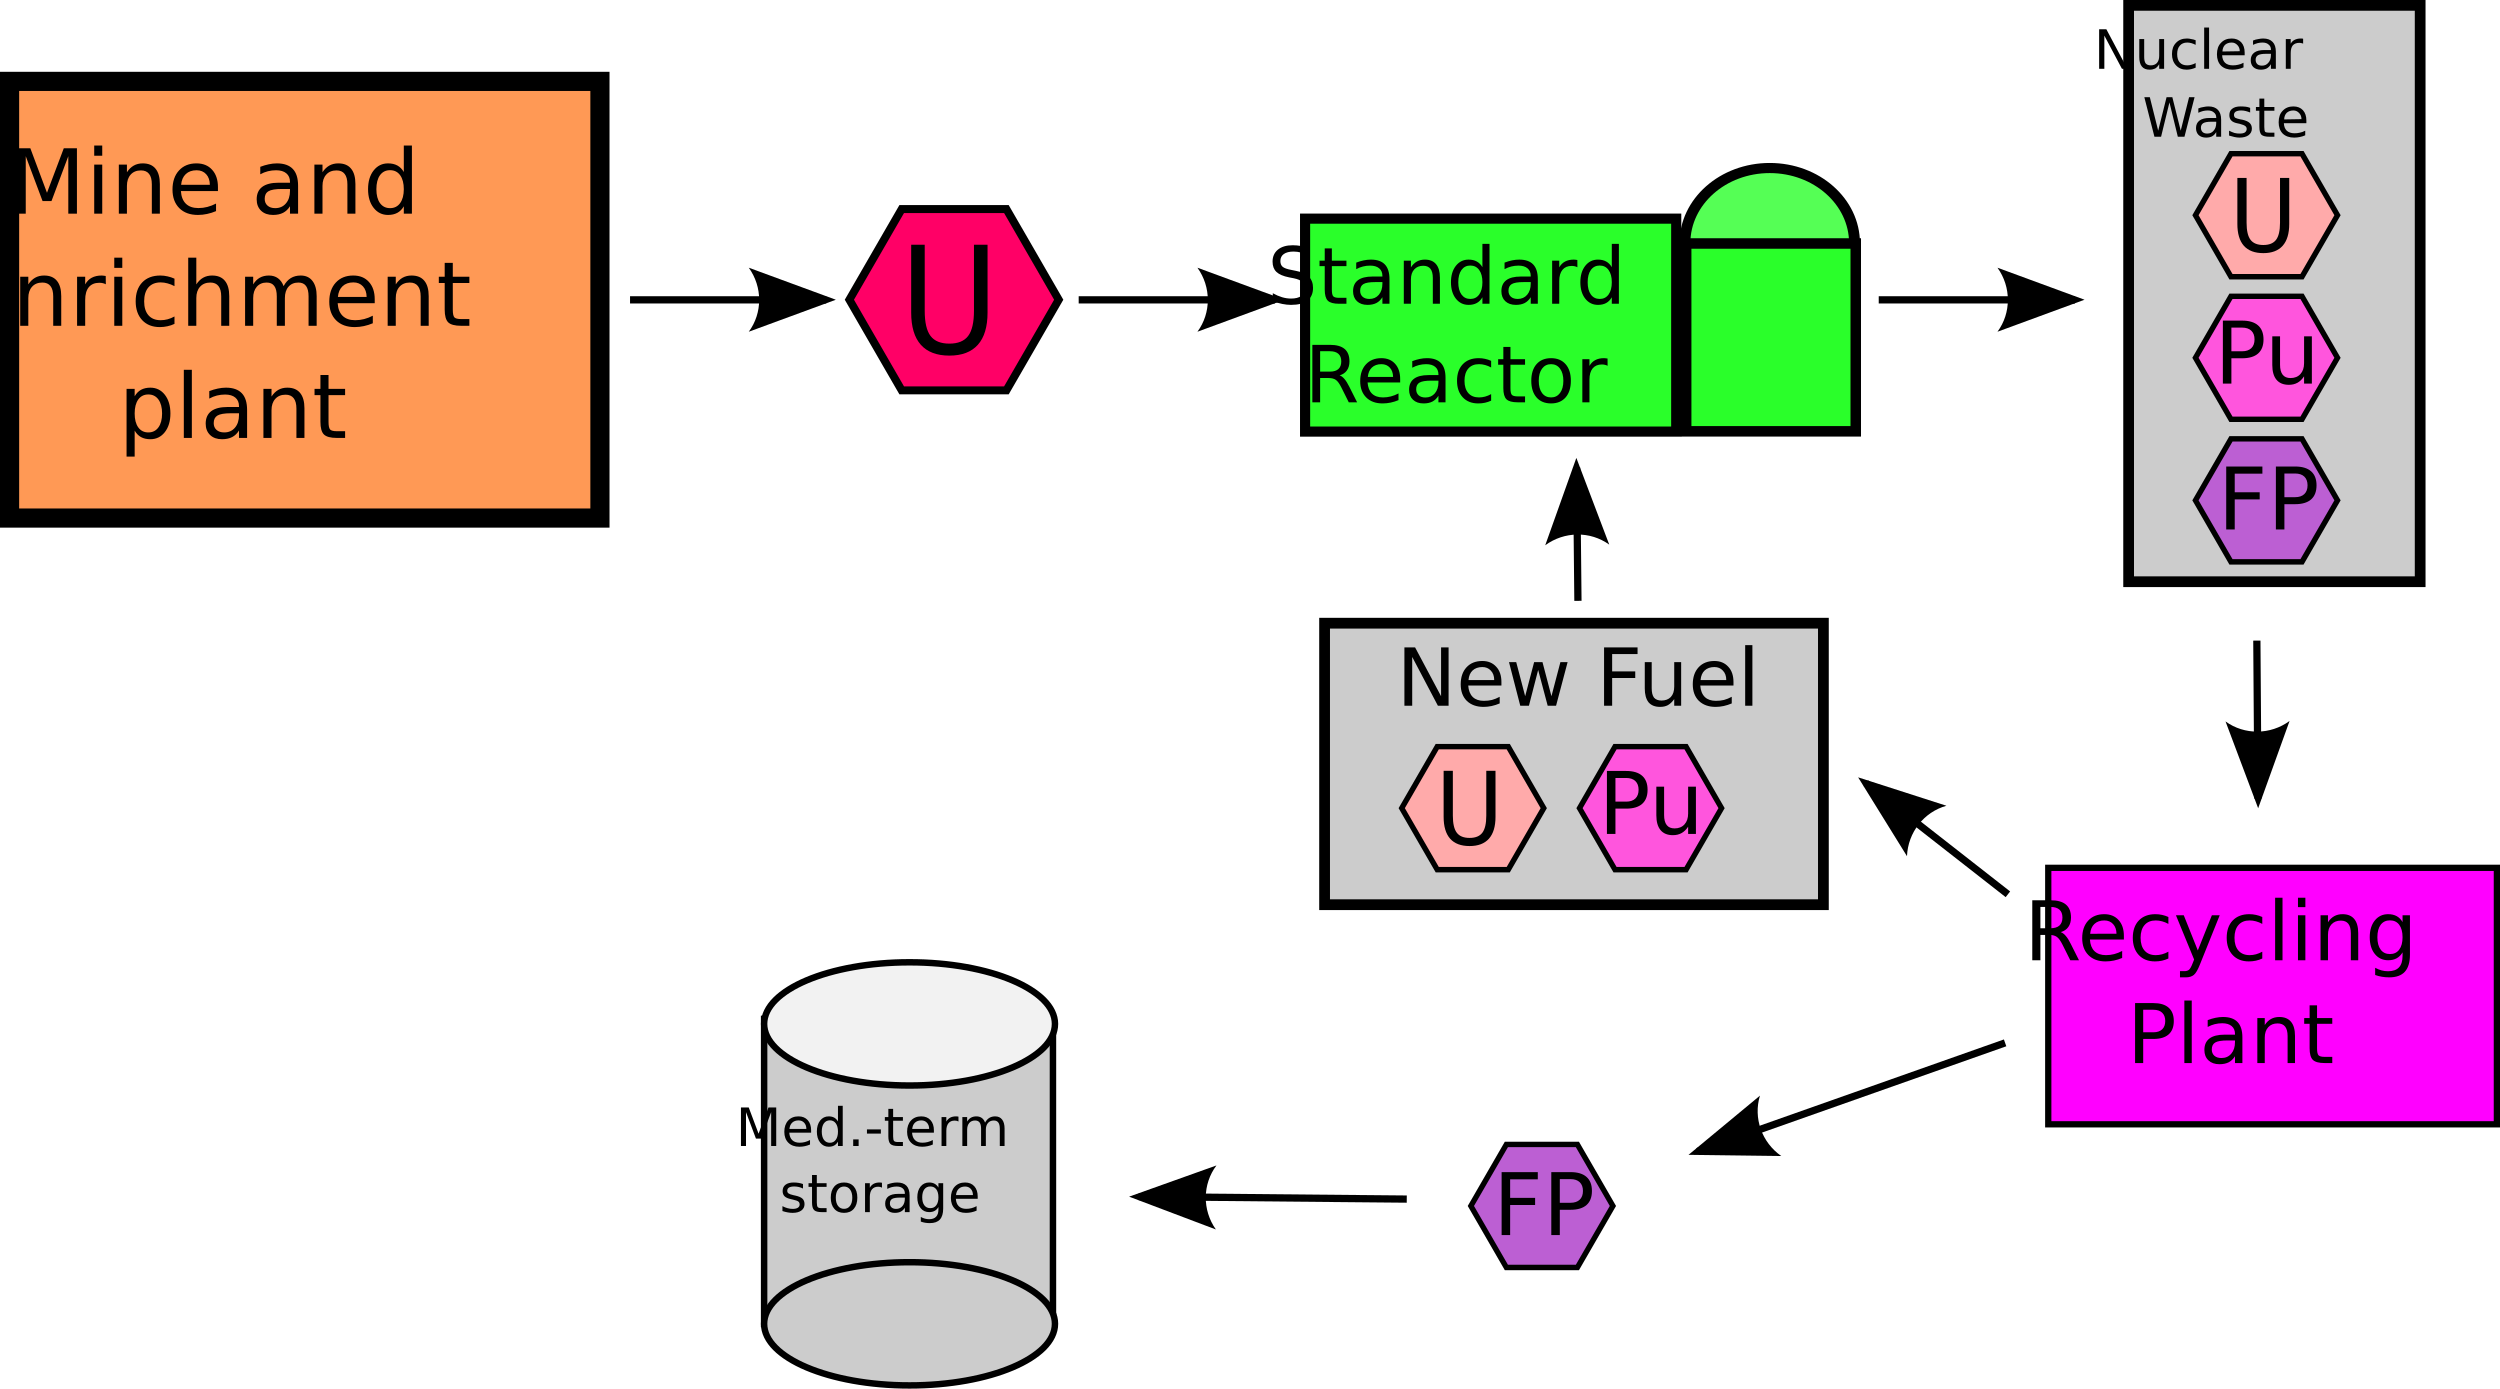
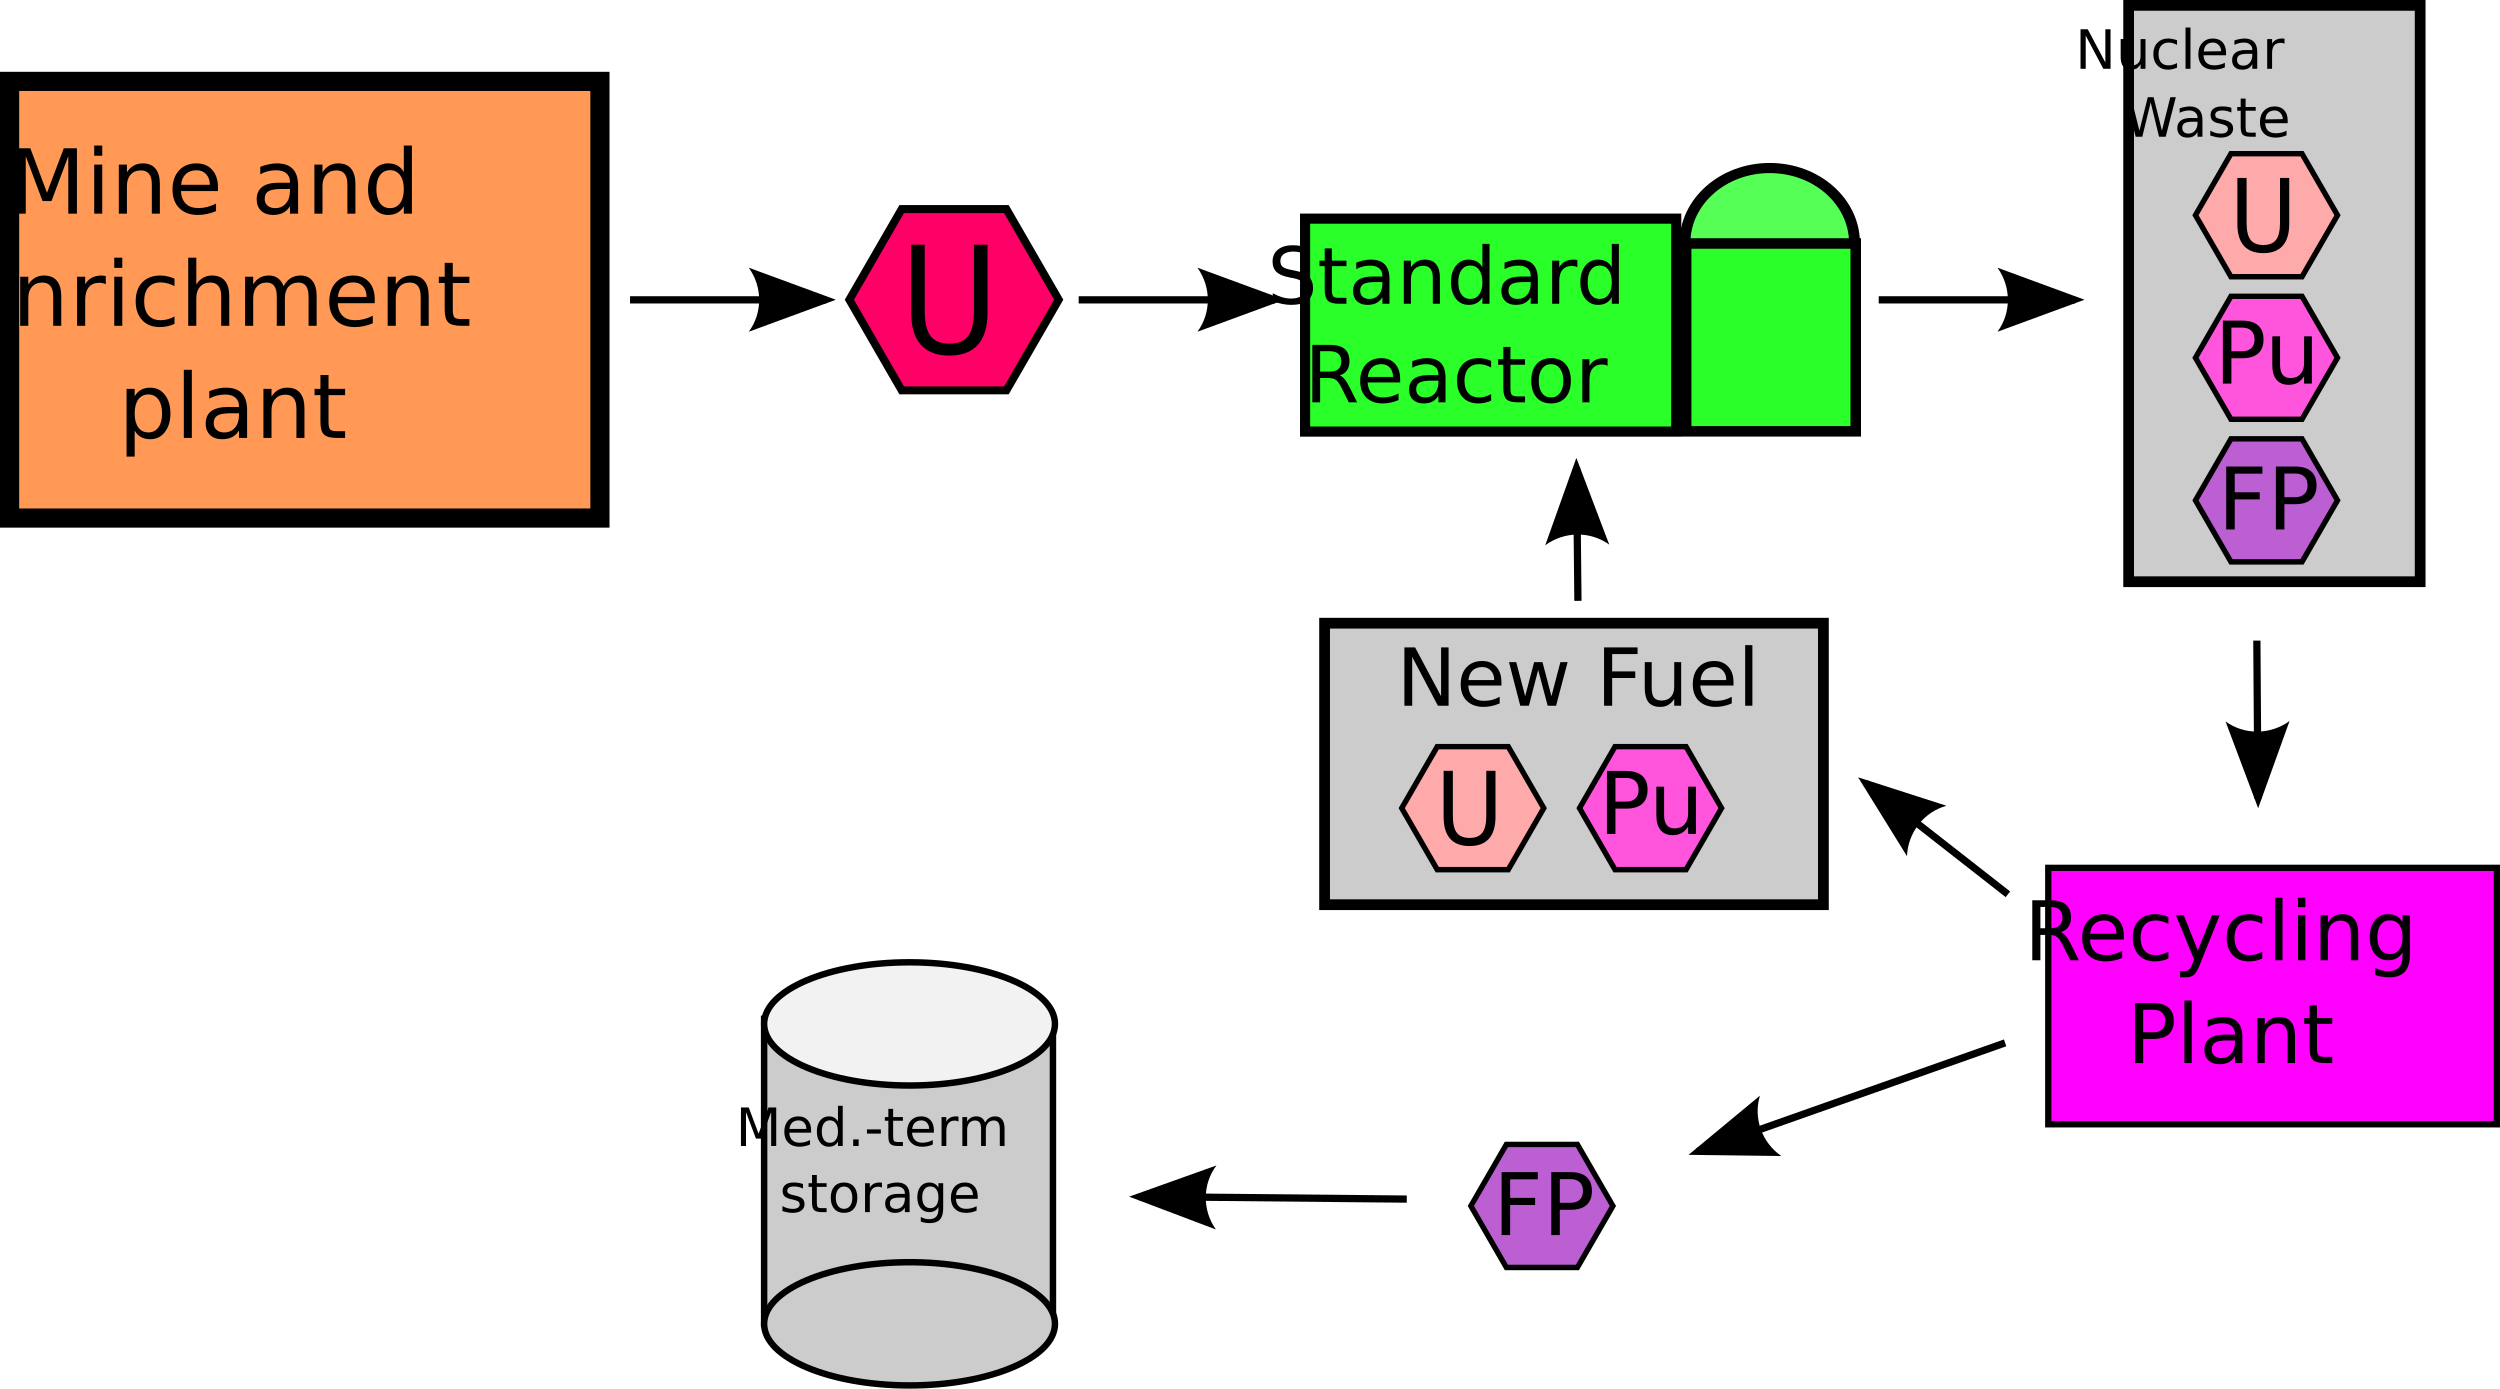
<svg xmlns="http://www.w3.org/2000/svg" width="135.295mm" height="75.151mm" viewBox="0 0 135.295 75.151" version="1.1" id="svg5683">
  <defs id="defs5677">
    <marker orient="auto" refY="0" refX="0" id="Arrow2Lend" style="overflow:visible">
      <path id="path4593" style="font-size:12px;fill-rule:evenodd;stroke-width:0.625;stroke-linejoin:round" d="M 8.719,4.034 -2.207,0.016 8.719,-4.002 c -1.745,2.372 -1.735,5.617 -6e-7,8.035 z" transform="matrix(-1.1,0,0,-1.1,-1.1,0)" />
    </marker>
    <marker orient="auto" refY="0" refX="0" id="marker5583" style="overflow:visible">
      <path id="path5581" style="font-size:12px;fill-rule:evenodd;stroke-width:0.625;stroke-linejoin:round" d="M 8.719,4.034 -2.207,0.016 8.719,-4.002 c -1.745,2.372 -1.735,5.617 -6e-7,8.035 z" transform="matrix(-1.1,0,0,-1.1,-1.1,0)" />
    </marker>
    <marker orient="auto" refY="0" refX="0" id="marker5587" style="overflow:visible">
      <path id="path5585" style="font-size:12px;fill-rule:evenodd;stroke-width:0.625;stroke-linejoin:round" d="M 8.719,4.034 -2.207,0.016 8.719,-4.002 c -1.745,2.372 -1.735,5.617 -6e-7,8.035 z" transform="matrix(-1.1,0,0,-1.1,-1.1,0)" />
    </marker>
    <marker orient="auto" refY="0" refX="0" id="marker5591" style="overflow:visible">
      <path id="path5589" style="font-size:12px;fill-rule:evenodd;stroke-width:0.625;stroke-linejoin:round" d="M 8.719,4.034 -2.207,0.016 8.719,-4.002 c -1.745,2.372 -1.735,5.617 -6e-7,8.035 z" transform="matrix(-1.1,0,0,-1.1,-1.1,0)" />
    </marker>
    <marker orient="auto" refY="0" refX="0" id="marker5595" style="overflow:visible">
      <path id="path5593" style="font-size:12px;fill-rule:evenodd;stroke-width:0.625;stroke-linejoin:round" d="M 8.719,4.034 -2.207,0.016 8.719,-4.002 c -1.745,2.372 -1.735,5.617 -6e-7,8.035 z" transform="matrix(-1.1,0,0,-1.1,-1.1,0)" />
    </marker>
    <marker orient="auto" refY="0" refX="0" id="marker5599" style="overflow:visible">
      <path id="path5597" style="font-size:12px;fill-rule:evenodd;stroke-width:0.625;stroke-linejoin:round" d="M 8.719,4.034 -2.207,0.016 8.719,-4.002 c -1.745,2.372 -1.735,5.617 -6e-7,8.035 z" transform="matrix(-1.1,0,0,-1.1,-1.1,0)" />
    </marker>
    <marker orient="auto" refY="0" refX="0" id="marker5603" style="overflow:visible">
      <path id="path5601" style="font-size:12px;fill-rule:evenodd;stroke-width:0.625;stroke-linejoin:round" d="M 8.719,4.034 -2.207,0.016 8.719,-4.002 c -1.745,2.372 -1.735,5.617 -6e-7,8.035 z" transform="matrix(-1.1,0,0,-1.1,-1.1,0)" />
    </marker>
    <marker orient="auto" refY="0" refX="0" id="marker5607" style="overflow:visible">
      <path id="path5605" style="font-size:12px;fill-rule:evenodd;stroke-width:0.625;stroke-linejoin:round" d="M 8.719,4.034 -2.207,0.016 8.719,-4.002 c -1.745,2.372 -1.735,5.617 -6e-7,8.035 z" transform="matrix(-1.1,0,0,-1.1,-1.1,0)" />
    </marker>
  </defs>
  <g id="layer1" transform="translate(-21.55465,-34.1506)">
    <g id="g5361" transform="matrix(0.1333376,0,0,0.1333376,57.92647,-10.21129)">
      <rect y="421.443" x="256.918" height="86.433" width="150.634" id="rect5363" style="opacity:1;fill:#2aff2a;fill-opacity:1;stroke:#000000;stroke-width:4.113;stroke-miterlimit:4;stroke-dasharray:none;stroke-dashoffset:0;stroke-opacity:1" />
      <ellipse ry="28.214" rx="29.643" cy="84.862" cx="483.929" transform="matrix(1.160981,0,0,1.080525,-116.33,339.6901)" id="path5365" style="opacity:1;fill:#55ff55;fill-opacity:1;stroke:#000000;stroke-width:3.8;stroke-miterlimit:4;stroke-dasharray:none;stroke-dashoffset:0;stroke-opacity:1" />
      <rect y="431.528" x="411.593" height="76.239" width="68.828" id="rect5367" style="opacity:1;fill:#2aff2a;fill-opacity:1;stroke:#000000;stroke-width:4.258;stroke-linecap:butt;stroke-miterlimit:4;stroke-dasharray:none;stroke-dashoffset:0;stroke-opacity:1" />
      <text id="text5369" y="455.994" x="331.562" style="font-style:normal;font-weight:normal;line-height:0%;font-family:'Bitstream Vera Sans';text-align:center;text-anchor:middle;fill:#000000;fill-opacity:1;stroke:none;stroke-width:1px;stroke-linecap:butt;stroke-linejoin:miter;stroke-opacity:1" xml:space="preserve">
        <tspan y="455.994" x="336.648" id="tspan5371" style="font-size:32px;line-height:1.25">Standard </tspan>
        <tspan id="tspan5373" y="495.994" x="331.562" style="font-size:32px;line-height:1.25">Reactor</tspan>
      </text>
    </g>
    <g id="g5375" transform="matrix(0.1333376,0,0,0.1333376,55.81059,-5.093031)">
      <path d="m 151.553,452.76 -42.486,0 -21.243,-36.794 21.243,-36.794 42.486,0 21.243,36.794 z" id="path5377" style="opacity:1;fill:#ff0066;fill-opacity:1;stroke:#000000;stroke-width:3.237;stroke-linecap:butt;stroke-miterlimit:4;stroke-dasharray:none;stroke-dashoffset:0;stroke-opacity:1" />
      <text transform="scale(0.9576902,1.044179)" id="text5379" y="419.263" x="112.857" style="font-style:normal;font-weight:normal;line-height:0%;font-family:'Bitstream Vera Sans';fill:#000000;fill-opacity:1;stroke:none;stroke-width:1px;stroke-linecap:butt;stroke-linejoin:miter;stroke-opacity:1" xml:space="preserve">
        <tspan y="419.263" x="112.857" id="tspan5381" style="font-size:57.983px;line-height:1.25">U</tspan>
      </text>
    </g>
    <g id="g5383" transform="matrix(0.1082107,0,0,0.1082107,19.40195,27.11566)">
      <rect y="574.56" x="402.041" height="152.533" width="144.452" id="rect5385" style="opacity:1;fill:#cccccc;fill-opacity:1;stroke:#000000;stroke-width:3.237;stroke-linecap:butt;stroke-miterlimit:4;stroke-dasharray:none;stroke-dashoffset:0;stroke-opacity:1" />
      <ellipse ry="30.81" rx="72.731" cy="577.085" cx="474.772" transform="translate(-1.2e-6,149.9874)" id="path5387" style="opacity:1;fill:#cccccc;fill-opacity:1;stroke:#000000;stroke-width:3.237;stroke-linecap:butt;stroke-miterlimit:4;stroke-dasharray:none;stroke-dashoffset:0;stroke-opacity:1" />
      <ellipse ry="30.81" rx="72.731" cy="577.085" cx="474.772" id="path5389" style="opacity:1;fill:#f2f2f2;fill-opacity:1;stroke:#000000;stroke-width:3.237;stroke-linecap:butt;stroke-miterlimit:4;stroke-dasharray:none;stroke-dashoffset:0;stroke-opacity:1" />
      <text id="text5391" y="638.139" x="473.372" style="font-style:normal;font-weight:normal;line-height:0%;font-family:'Bitstream Vera Sans';text-align:center;text-anchor:middle;fill:#000000;fill-opacity:1;stroke:none;stroke-width:1px;stroke-linecap:butt;stroke-linejoin:miter;stroke-opacity:1" xml:space="preserve">
        <tspan id="tspan5393" y="638.139" x="477.577" style="font-size:26.458px;line-height:1.25">Med.-term </tspan>
        <tspan id="tspan5395" y="671.212" x="473.372" style="font-size:26.458px;line-height:1.25">storage</tspan>
      </text>
    </g>
-     <rect style="fill:#cccccc;fill-opacity:1;stroke:#000000;stroke-width:0.581;stroke-linecap:butt;stroke-miterlimit:4;stroke-dasharray:none;stroke-dashoffset:0;stroke-opacity:1" id="rect5399" width="15.777" height="31.191" x="136.752" y="34.441" />
-     <g id="g5401" transform="matrix(0.09047065,0,0,0.09047065,122.0044,15.69834)">
-       <path transform="translate(115.1574,2.020289)" d="m 151.553,452.76 -42.486,0 -21.243,-36.794 21.243,-36.794 42.486,0 21.243,36.794 z" id="path5403" style="opacity:1;fill:#ff55dd;fill-opacity:1;stroke:#000000;stroke-width:3.237;stroke-linecap:butt;stroke-miterlimit:4;stroke-dasharray:none;stroke-dashoffset:0;stroke-opacity:1" />
-       <text id="text5405" y="433.413" x="214.304" style="font-style:normal;font-weight:normal;line-height:0%;font-family:'Bitstream Vera Sans';fill:#000000;fill-opacity:1;stroke:none;stroke-width:1px;stroke-linecap:butt;stroke-linejoin:miter;stroke-opacity:1" xml:space="preserve">
-         <tspan y="433.413" x="214.304" id="tspan5407" style="font-size:51.664px;line-height:1.25">Pu</tspan>
+     <g id="g991">
+       <rect style="fill:#cccccc;fill-opacity:1;stroke:#000000;stroke-width:0.581;stroke-linecap:butt;stroke-miterlimit:4;stroke-dasharray:none;stroke-dashoffset:0;stroke-opacity:1" id="rect5399" width="15.777" height="31.191" x="136.752" y="34.441" />
+       <g id="g5401" transform="matrix(0.09047065,0,0,0.09047065,122.0044,15.69834)">
+         <path transform="translate(115.1574,2.020289)" d="m 151.553,452.76 -42.486,0 -21.243,-36.794 21.243,-36.794 42.486,0 21.243,36.794 z" id="path5403" style="opacity:1;fill:#ff55dd;fill-opacity:1;stroke:#000000;stroke-width:3.237;stroke-linecap:butt;stroke-miterlimit:4;stroke-dasharray:none;stroke-dashoffset:0;stroke-opacity:1" />
+         <text id="text5405" y="433.413" x="214.304" style="font-style:normal;font-weight:normal;line-height:0%;font-family:'Bitstream Vera Sans';fill:#000000;fill-opacity:1;stroke:none;stroke-width:1px;stroke-linecap:butt;stroke-linejoin:miter;stroke-opacity:1" xml:space="preserve">
+           <tspan y="433.413" x="214.304" id="tspan5407" style="font-size:51.664px;line-height:1.25">Pu</tspan>
+         </text>
+       </g>
+       <g id="g5409" transform="matrix(0.09047065,0,0,0.09047065,119.6283,16.01097)">
+         <path transform="translate(141.4214,83.84265)" d="m 151.553,452.76 -42.486,0 -21.243,-36.794 21.243,-36.794 42.486,0 21.243,36.794 z" id="path5411" style="opacity:1;fill:#bc5fd3;fill-opacity:1;stroke:#000000;stroke-width:3.237;stroke-linecap:butt;stroke-miterlimit:4;stroke-dasharray:none;stroke-dashoffset:0;stroke-opacity:1" />
+         <text id="text5413" y="517.235" x="242.568" style="font-style:normal;font-weight:normal;line-height:0%;font-family:'Bitstream Vera Sans';fill:#000000;fill-opacity:1;stroke:none;stroke-width:1px;stroke-linecap:butt;stroke-linejoin:miter;stroke-opacity:1" xml:space="preserve">
+           <tspan y="517.235" x="242.568" id="tspan5415" style="font-size:51.664px;line-height:1.25">FP</tspan>
+         </text>
+       </g>
+       <g id="g5494" transform="matrix(0.2645833,0,0,0.2645833,12.65686,-121.6933)">
+         <path transform="matrix(0.3419363,0,0,0.3419363,452.6585,490.8037)" d="m 151.553,452.76 -42.486,0 -21.243,-36.794 21.243,-36.794 42.486,0 21.243,36.794 z" id="path5419" style="fill:#ffaaaa;fill-opacity:1;stroke:#000000;stroke-width:3.237;stroke-linecap:butt;stroke-miterlimit:4;stroke-dasharray:none;stroke-dashoffset:0;stroke-opacity:1" />
+         <text transform="scale(0.9576901,1.044179)" id="text5421" y="613.399" x="511.246" style="font-style:normal;font-weight:normal;line-height:0%;font-family:'Bitstream Vera Sans';fill:#000000;fill-opacity:1;stroke:none;stroke-width:1px;stroke-linecap:butt;stroke-linejoin:miter;stroke-opacity:1" xml:space="preserve">
+           <tspan y="613.399" x="511.246" id="tspan5423" style="font-size:19.826px;line-height:1.25">U</tspan>
+         </text>
+       </g>
+       <text xml:space="preserve" style="font-style:normal;font-weight:normal;font-size:3.175px;line-height:0%;font-family:'Bitstream Vera Sans';text-align:center;text-anchor:middle;fill:#000000;fill-opacity:1;stroke:none;stroke-width:0.265px;stroke-linecap:butt;stroke-linejoin:miter;stroke-opacity:1" x="144.069" y="37.875" id="text5425">
+         <tspan id="tspan5427" x="144.069" y="37.875" style="font-size:2.942px;line-height:1.25;stroke-width:0.265px">Nuclear</tspan>
+         <tspan x="144.069" y="41.553" id="tspan5429" style="font-size:2.942px;line-height:1.25;stroke-width:0.265px"> Waste</tspan>
      </text>
    </g>
-     <g id="g5409" transform="matrix(0.09047065,0,0,0.09047065,119.6283,16.01097)">
-       <path transform="translate(141.4214,83.84265)" d="m 151.553,452.76 -42.486,0 -21.243,-36.794 21.243,-36.794 42.486,0 21.243,36.794 z" id="path5411" style="opacity:1;fill:#bc5fd3;fill-opacity:1;stroke:#000000;stroke-width:3.237;stroke-linecap:butt;stroke-miterlimit:4;stroke-dasharray:none;stroke-dashoffset:0;stroke-opacity:1" />
-       <text id="text5413" y="517.235" x="242.568" style="font-style:normal;font-weight:normal;line-height:0%;font-family:'Bitstream Vera Sans';fill:#000000;fill-opacity:1;stroke:none;stroke-width:1px;stroke-linecap:butt;stroke-linejoin:miter;stroke-opacity:1" xml:space="preserve">
-         <tspan y="517.235" x="242.568" id="tspan5415" style="font-size:51.664px;line-height:1.25">FP</tspan>
-       </text>
-     </g>
-     <g id="g5494" transform="matrix(0.2645833,0,0,0.2645833,12.65686,-121.6933)">
-       <path transform="matrix(0.3419363,0,0,0.3419363,452.6585,490.8037)" d="m 151.553,452.76 -42.486,0 -21.243,-36.794 21.243,-36.794 42.486,0 21.243,36.794 z" id="path5419" style="fill:#ffaaaa;fill-opacity:1;stroke:#000000;stroke-width:3.237;stroke-linecap:butt;stroke-miterlimit:4;stroke-dasharray:none;stroke-dashoffset:0;stroke-opacity:1" />
-       <text transform="scale(0.9576901,1.044179)" id="text5421" y="613.399" x="511.246" style="font-style:normal;font-weight:normal;line-height:0%;font-family:'Bitstream Vera Sans';fill:#000000;fill-opacity:1;stroke:none;stroke-width:1px;stroke-linecap:butt;stroke-linejoin:miter;stroke-opacity:1" xml:space="preserve">
-         <tspan y="613.399" x="511.246" id="tspan5423" style="font-size:19.826px;line-height:1.25">U</tspan>
-       </text>
-     </g>
-     <text xml:space="preserve" style="font-style:normal;font-weight:normal;font-size:3.175px;line-height:0%;font-family:'Bitstream Vera Sans';text-align:center;text-anchor:middle;fill:#000000;fill-opacity:1;stroke:none;stroke-width:0.265px;stroke-linecap:butt;stroke-linejoin:miter;stroke-opacity:1" x="144.069" y="37.875" id="text5425">
-       <tspan id="tspan5427" x="144.069" y="37.875" style="font-size:2.942px;line-height:1.25;stroke-width:0.265px">Nuclear</tspan>
-       <tspan x="144.069" y="41.553" id="tspan5429" style="font-size:2.942px;line-height:1.25;stroke-width:0.265px"> Waste</tspan>
-     </text>
    <path style="fill:none;fill-rule:evenodd;stroke:#000000;stroke-width:0.392;stroke-linecap:butt;stroke-linejoin:miter;stroke-miterlimit:4;stroke-dasharray:none;stroke-opacity:1;marker-end:url(#Arrow2Lend)" d="M 55.651,50.378 H 66.268" id="path5431" />
    <path style="fill:none;fill-rule:evenodd;stroke:#000000;stroke-width:0.392;stroke-linecap:butt;stroke-linejoin:miter;stroke-miterlimit:4;stroke-dasharray:none;stroke-opacity:1;marker-end:url(#Arrow2Lend)" d="M 79.931,50.378 H 90.548" id="path5433" />
    <path style="fill:none;fill-rule:evenodd;stroke:#000000;stroke-width:0.392;stroke-linecap:butt;stroke-linejoin:miter;stroke-miterlimit:4;stroke-dasharray:none;stroke-opacity:1;marker-end:url(#Arrow2Lend)" d="m 123.228,50.378 h 10.617" id="path5435" />
    <path style="fill:none;fill-rule:evenodd;stroke:#000000;stroke-width:0.392;stroke-linecap:butt;stroke-linejoin:miter;stroke-miterlimit:4;stroke-dasharray:none;stroke-opacity:1;marker-end:url(#Arrow2Lend)" d="m 143.691,68.819 0.06,8.553" id="path5437" />
    <g id="g5439" transform="matrix(0.1390948,0,0,0.1390948,97.89307,2.236287)">
      <rect y="567.089" x="248.097" height="99.795" width="174.547" id="rect5441" style="opacity:1;fill:#ff00ff;fill-opacity:1;stroke:#000000;stroke-width:2.437;stroke-linecap:butt;stroke-miterlimit:4;stroke-dasharray:none;stroke-dashoffset:0;stroke-opacity:1" />
      <text id="text5443" y="603.047" x="332.401" style="font-style:normal;font-weight:normal;line-height:0%;font-family:'Bitstream Vera Sans';text-align:center;text-anchor:middle;fill:#000000;fill-opacity:1;stroke:none;stroke-width:1px;stroke-linecap:butt;stroke-linejoin:miter;stroke-opacity:1" xml:space="preserve">
        <tspan y="603.047" x="332.401" id="tspan5445" style="font-size:32px;line-height:1.25">Recycling</tspan>
        <tspan id="tspan5447" y="643.047" x="332.401" style="font-size:32px;line-height:1.25">Plant</tspan>
      </text>
    </g>
-     <rect style="opacity:1;fill:#cccccc;fill-opacity:1;stroke:#000000;stroke-width:0.582;stroke-linecap:butt;stroke-miterlimit:4;stroke-dasharray:none;stroke-dashoffset:0;stroke-opacity:1" id="rect5527" width="26.994" height="15.234" x="93.239" y="67.877" ry="0" />
-     <g id="g5522" transform="matrix(0.2645833,0,0,0.2645833,13.59231,-112.8869)">
-       <path transform="matrix(0.3419363,0,0,0.3419363,286.7724,578.7982)" d="m 151.553,452.76 -42.486,0 -21.243,-36.794 21.243,-36.794 42.486,0 21.243,36.794 z" id="path5467" style="fill:#ffaaaa;fill-opacity:1;stroke:#000000;stroke-width:3.237;stroke-linecap:butt;stroke-miterlimit:4;stroke-dasharray:none;stroke-dashoffset:0;stroke-opacity:1" />
-       <text transform="scale(0.9576901,1.044179)" id="text5469" y="697.67" x="338.032" style="font-style:normal;font-weight:normal;line-height:0%;font-family:'Bitstream Vera Sans';fill:#000000;fill-opacity:1;stroke:none;stroke-width:1px;stroke-linecap:butt;stroke-linejoin:miter;stroke-opacity:1" xml:space="preserve">
-         <tspan y="697.67" x="338.032" id="tspan5471" style="font-size:19.826px;line-height:1.25">U</tspan>
-       </text>
-     </g>
-     <g id="g5473" transform="matrix(0.09047065,0,0,0.09047065,88.67085,40.07072)">
-       <path transform="translate(115.1574,2.020289)" d="m 151.553,452.76 -42.486,0 -21.243,-36.794 21.243,-36.794 42.486,0 21.243,36.794 z" id="path5475" style="opacity:1;fill:#ff55dd;fill-opacity:1;stroke:#000000;stroke-width:3.237;stroke-linecap:butt;stroke-miterlimit:4;stroke-dasharray:none;stroke-dashoffset:0;stroke-opacity:1" />
-       <text id="text5477" y="433.413" x="214.304" style="font-style:normal;font-weight:normal;line-height:0%;font-family:'Bitstream Vera Sans';fill:#000000;fill-opacity:1;stroke:none;stroke-width:1px;stroke-linecap:butt;stroke-linejoin:miter;stroke-opacity:1" xml:space="preserve">
-         <tspan y="433.413" x="214.304" id="tspan5479" style="font-size:51.664px;line-height:1.25">Pu</tspan>
-       </text>
-     </g>
    <g id="g5481" transform="matrix(0.09047065,0,0,0.09047065,80.4148,54.19683)">
      <path transform="translate(141.4214,83.84265)" d="m 151.553,452.76 -42.486,0 -21.243,-36.794 21.243,-36.794 42.486,0 21.243,36.794 z" id="path5483" style="opacity:1;fill:#bc5fd3;fill-opacity:1;stroke:#000000;stroke-width:3.237;stroke-linecap:butt;stroke-miterlimit:4;stroke-dasharray:none;stroke-dashoffset:0;stroke-opacity:1" />
      <text id="text5485" y="517.235" x="242.568" style="font-style:normal;font-weight:normal;line-height:0%;font-family:'Bitstream Vera Sans';fill:#000000;fill-opacity:1;stroke:none;stroke-width:1px;stroke-linecap:butt;stroke-linejoin:miter;stroke-opacity:1" xml:space="preserve">
        <tspan y="517.235" x="242.568" id="tspan5487" style="font-size:51.664px;line-height:1.25">FP</tspan>
      </text>
    </g>
-     <text xml:space="preserve" style="font-style:normal;font-weight:normal;font-size:3.175px;line-height:0%;font-family:'Bitstream Vera Sans';fill:#000000;fill-opacity:1;stroke:none;stroke-width:0.265px;stroke-linecap:butt;stroke-linejoin:miter;stroke-opacity:1" x="97.137" y="72.346" id="text5529">
-       <tspan id="tspan5531" x="97.137" y="72.346" style="font-size:4.323px;line-height:1.25;stroke-width:0.265px">New Fuel</tspan>
-     </text>
+     <g id="g971">
+       <rect style="opacity:1;fill:#cccccc;fill-opacity:1;stroke:#000000;stroke-width:0.582;stroke-linecap:butt;stroke-miterlimit:4;stroke-dasharray:none;stroke-dashoffset:0;stroke-opacity:1" id="rect5527" width="26.994" height="15.234" x="93.239" y="67.877" ry="0" />
+       <g id="g5522" transform="matrix(0.2645833,0,0,0.2645833,13.59231,-112.8869)">
+         <path transform="matrix(0.3419363,0,0,0.3419363,286.7724,578.7982)" d="m 151.553,452.76 -42.486,0 -21.243,-36.794 21.243,-36.794 42.486,0 21.243,36.794 z" id="path5467" style="fill:#ffaaaa;fill-opacity:1;stroke:#000000;stroke-width:3.237;stroke-linecap:butt;stroke-miterlimit:4;stroke-dasharray:none;stroke-dashoffset:0;stroke-opacity:1" />
+         <text transform="scale(0.9576901,1.044179)" id="text5469" y="697.67" x="338.032" style="font-style:normal;font-weight:normal;line-height:0%;font-family:'Bitstream Vera Sans';fill:#000000;fill-opacity:1;stroke:none;stroke-width:1px;stroke-linecap:butt;stroke-linejoin:miter;stroke-opacity:1" xml:space="preserve">
+           <tspan y="697.67" x="338.032" id="tspan5471" style="font-size:19.826px;line-height:1.25">U</tspan>
+         </text>
+       </g>
+       <g id="g5473" transform="matrix(0.09047065,0,0,0.09047065,88.67085,40.07072)">
+         <path transform="translate(115.1574,2.020289)" d="m 151.553,452.76 -42.486,0 -21.243,-36.794 21.243,-36.794 42.486,0 21.243,36.794 z" id="path5475" style="opacity:1;fill:#ff55dd;fill-opacity:1;stroke:#000000;stroke-width:3.237;stroke-linecap:butt;stroke-miterlimit:4;stroke-dasharray:none;stroke-dashoffset:0;stroke-opacity:1" />
+         <text id="text5477" y="433.413" x="214.304" style="font-style:normal;font-weight:normal;line-height:0%;font-family:'Bitstream Vera Sans';fill:#000000;fill-opacity:1;stroke:none;stroke-width:1px;stroke-linecap:butt;stroke-linejoin:miter;stroke-opacity:1" xml:space="preserve">
+           <tspan y="433.413" x="214.304" id="tspan5479" style="font-size:51.664px;line-height:1.25">Pu</tspan>
+         </text>
+       </g>
+       <text xml:space="preserve" style="font-style:normal;font-weight:normal;font-size:3.175px;line-height:0%;font-family:'Bitstream Vera Sans';fill:#000000;fill-opacity:1;stroke:none;stroke-width:0.265px;stroke-linecap:butt;stroke-linejoin:miter;stroke-opacity:1" x="97.137" y="72.346" id="text5529">
+         <tspan id="tspan5531" x="97.137" y="72.346" style="font-size:4.323px;line-height:1.25;stroke-width:0.265px">New Fuel</tspan>
+       </text>
+     </g>
    <path style="fill:none;fill-rule:evenodd;stroke:#000000;stroke-width:0.392;stroke-linecap:butt;stroke-linejoin:miter;stroke-miterlimit:4;stroke-dasharray:none;stroke-opacity:1;marker-end:url(#Arrow2Lend)" d="M 130.218,82.548 122.527,76.534" id="path5533" />
    <path style="fill:none;fill-rule:evenodd;stroke:#000000;stroke-width:0.392;stroke-linecap:butt;stroke-linejoin:miter;stroke-miterlimit:4;stroke-dasharray:none;stroke-opacity:1;marker-end:url(#Arrow2Lend)" d="m 130.067,90.588 -16.644,5.88" id="path5535" />
    <path style="fill:none;fill-rule:evenodd;stroke:#000000;stroke-width:0.392;stroke-linecap:butt;stroke-linejoin:miter;stroke-miterlimit:4;stroke-dasharray:none;stroke-opacity:1;marker-end:url(#Arrow2Lend)" d="m 106.949,66.667 -0.073,-7.216" id="path5537" />
    <path style="fill:none;fill-rule:evenodd;stroke:#000000;stroke-width:0.392;stroke-linecap:butt;stroke-linejoin:miter;stroke-miterlimit:4;stroke-dasharray:none;stroke-opacity:1;marker-end:url(#Arrow2Lend)" d="M 97.686,99.043 83.18,98.909" id="path5539" />
    <g id="g6356" transform="matrix(0.2645833,0,0,0.2645833,9.869954,-1.5547)">
      <rect y="151.595" x="46.121" height="89.318" width="120.753" id="rect6358" style="fill:#ff9955;fill-opacity:1;stroke:#000000;stroke-width:3.918;stroke-miterlimit:4;stroke-dasharray:none;stroke-dashoffset:0;stroke-opacity:1" />
      <text id="text6360" y="178.647" x="105.138" style="font-style:normal;font-weight:normal;line-height:0%;font-family:'Bitstream Vera Sans';text-align:center;text-anchor:middle;fill:#000000;fill-opacity:1;stroke:none;stroke-width:1px;stroke-linecap:butt;stroke-linejoin:miter;stroke-opacity:1" xml:space="preserve">
        <tspan y="178.647" x="108.055" id="tspan6362" style="font-size:18.351px;line-height:1.25">Mine and </tspan>
        <tspan id="tspan6364" y="201.586" x="105.138" style="font-size:18.351px;line-height:1.25">enrichment</tspan>
        <tspan id="tspan6366" y="224.525" x="105.138" style="font-size:18.351px;line-height:1.25">plant</tspan>
      </text>
    </g>
  </g>
</svg>
